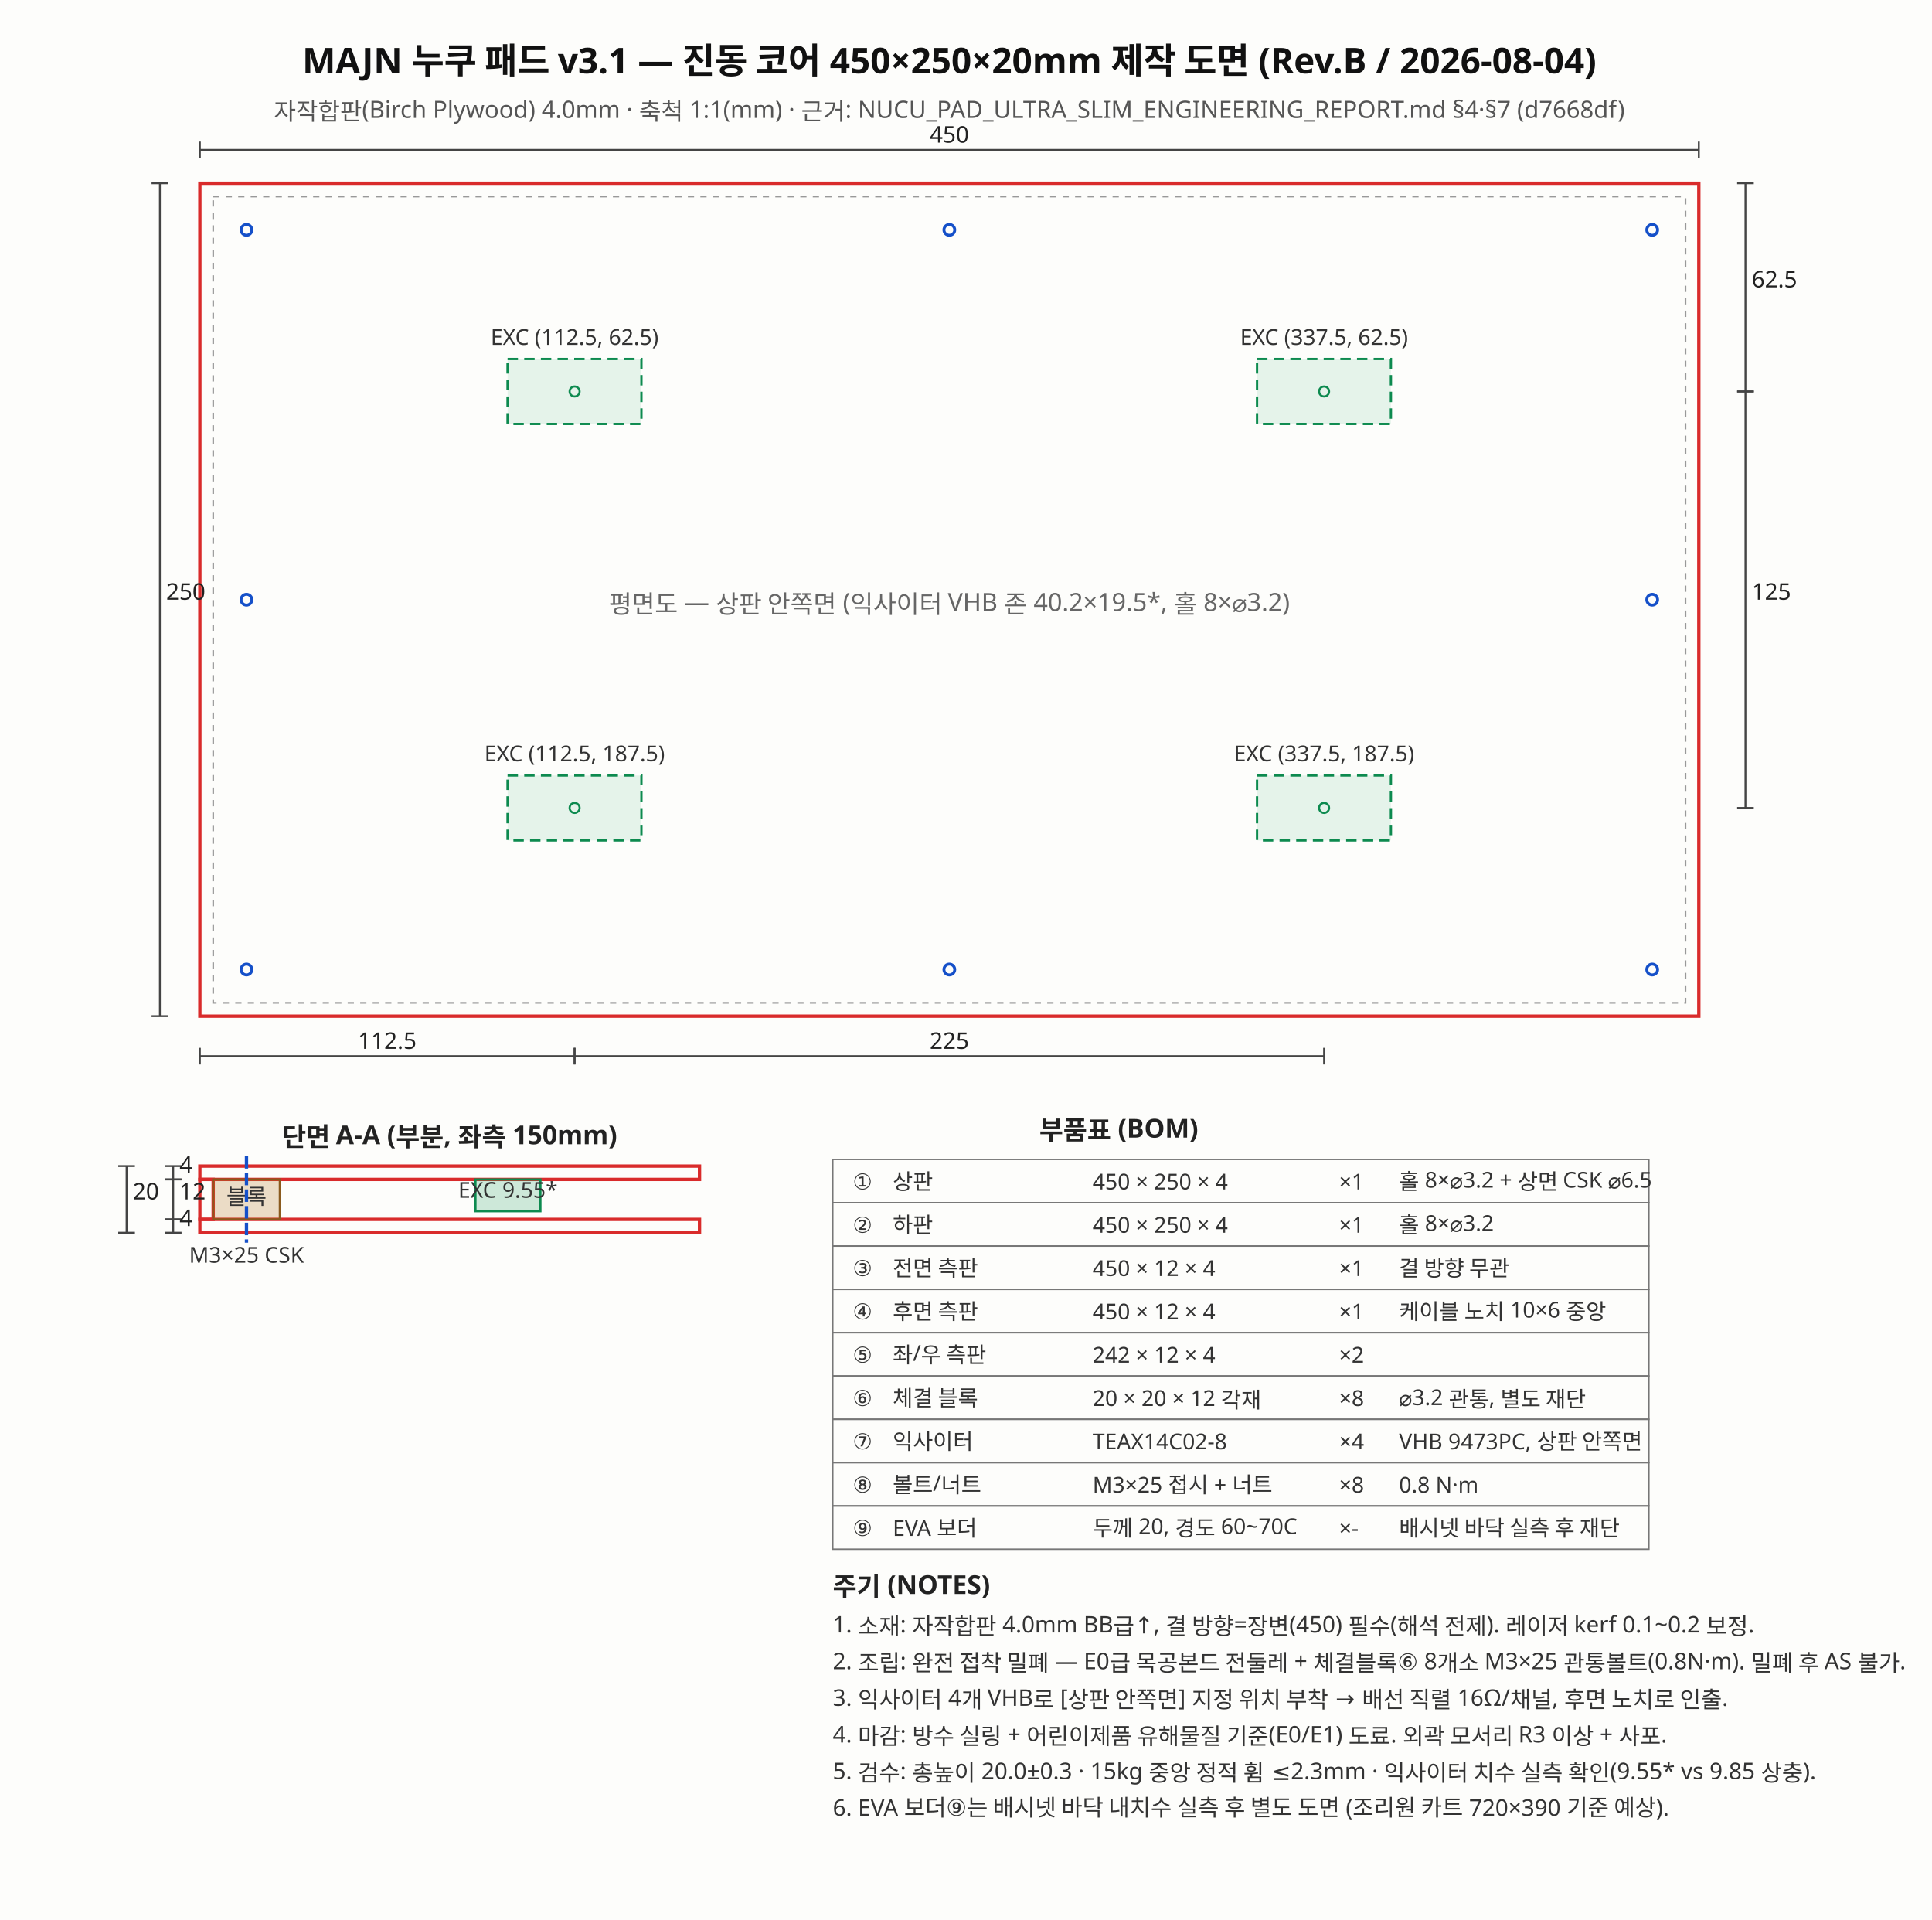
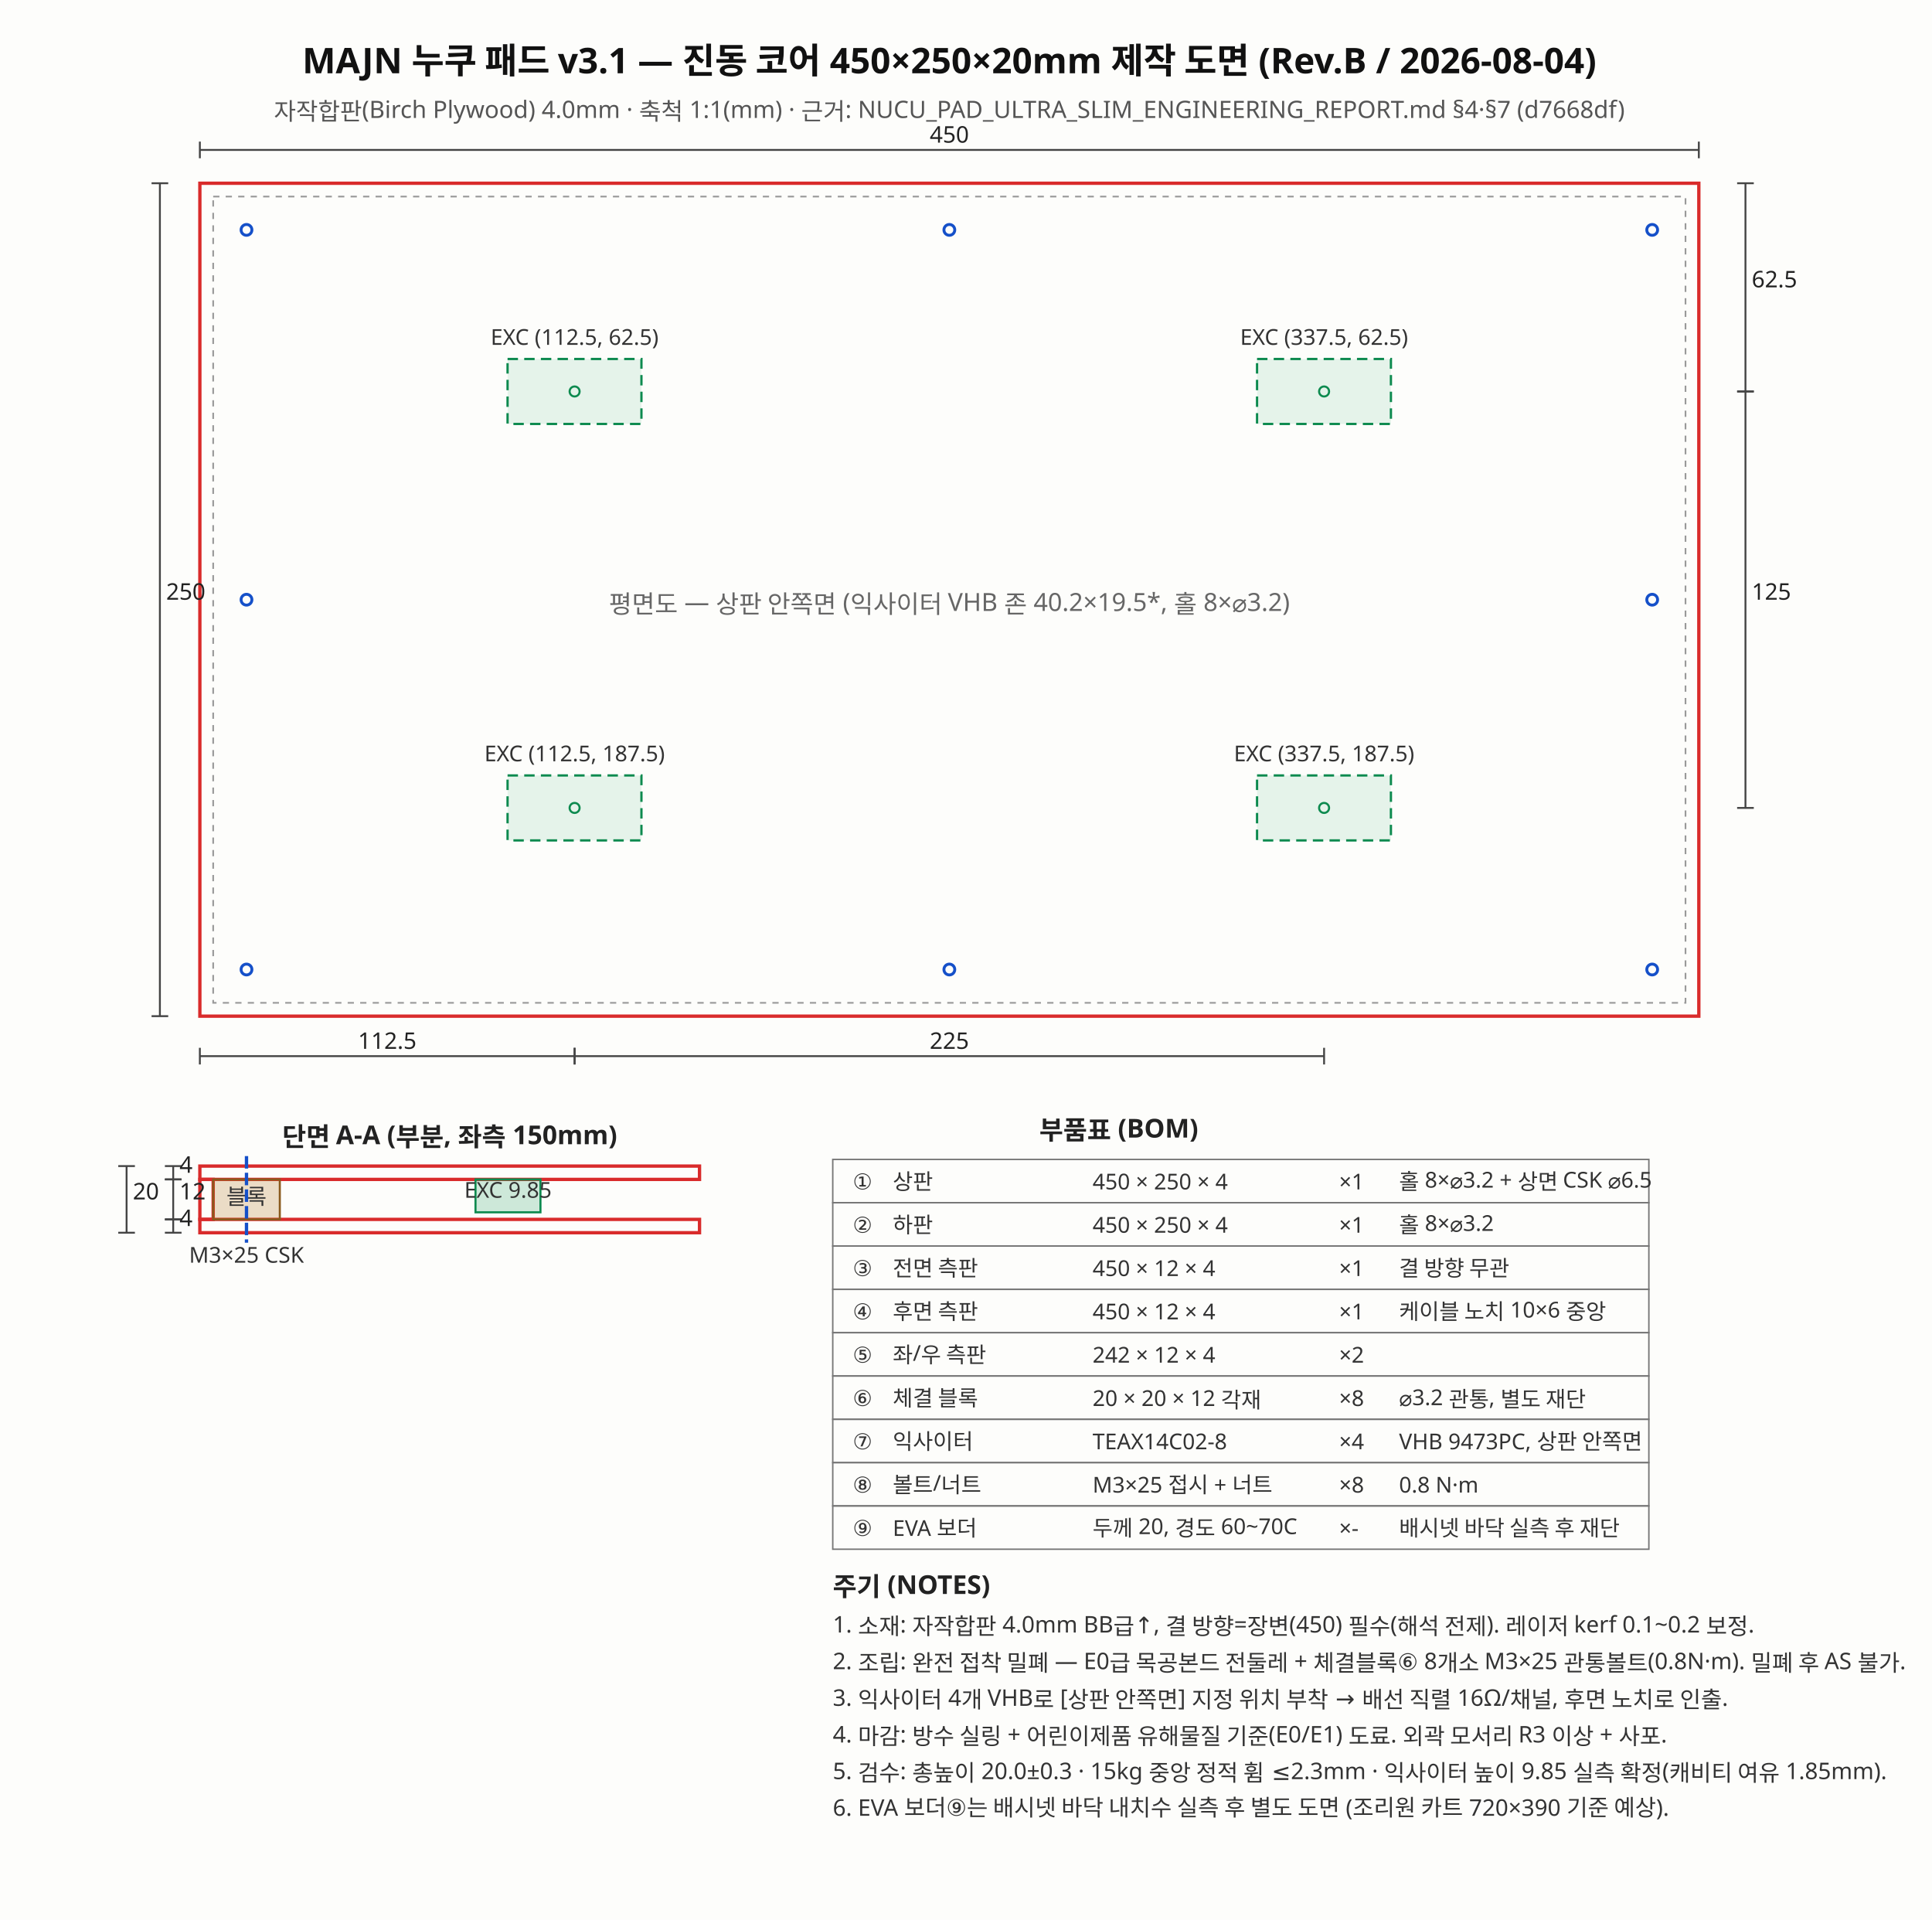
<svg xmlns="http://www.w3.org/2000/svg" viewBox="0 0 928 922" font-family="'Noto Sans KR', sans-serif">
  <style>
  .cut { fill: none; stroke: #d92b2b; stroke-width: 1.6; }
  .ref { fill: rgba(16,150,80,0.10); stroke: #0d8a4f; stroke-width: 1.1; stroke-dasharray: 5 3; }
  .refc { fill: none; stroke: #0d8a4f; stroke-width: 1; }
  .wallref { fill: none; stroke: #999; stroke-width: 0.8; stroke-dasharray: 3 3; }
  .hole { fill: none; stroke: #1550c9; stroke-width: 1.4; }
  .block { fill: rgba(180,120,40,0.25); stroke: #8a5a1d; stroke-width: 1; }
  .exc { fill: rgba(16,150,80,0.2); stroke: #0d8a4f; stroke-width: 1; }
  .bolt { stroke: #1550c9; stroke-width: 1.6; stroke-dasharray: 6 2; }
  .dim { stroke: #444; stroke-width: 0.9; }
  .tbl { fill: none; stroke: #777; stroke-width: 0.7; }
  .title { font-size: 17px; font-weight: 700; fill: #111; }
  .sub { font-size: 11.5px; fill: #555; }
  .cap { font-size: 12px; fill: #666; }
  .cap2 { font-size: 12.5px; font-weight: 700; fill: #222; }
  .dt { font-size: 11px; fill: #222; }
  .small { font-size: 10.5px; fill: #333; }
  .note { font-size: 11px; fill: #333; }
  text { dominant-baseline: auto; }
</style>
  <rect width="100%" height="100%" fill="#fdfdfb" />
  <g>
    <text x="456.0" y="35.2" class="title" text-anchor="middle">MAJN 누쿠 패드 v3.1 — 진동 코어 450×250×20mm 제작 도면 (Rev.B / 2026-08-04)</text>
    <text x="456.0" y="57.6" class="sub" text-anchor="middle">자작합판(Birch Plywood) 4.0mm · 축척 1:1(mm) · 근거: NUCU_PAD_ULTRA_SLIM_ENGINEERING_REPORT.md §4·§7 (d7668df)</text>
    <rect x="96.0" y="88.0" width="720.0" height="400.0" rx="0" class="cut" />
    <rect x="243.8" y="172.4" width="64.3" height="31.2" rx="0" class="ref" />
    <circle cx="276.0" cy="188.0" r="2.4" class="refc" />
    <text x="276.0" y="165.6" class="small" text-anchor="middle">EXC (112.5, 62.5)</text>
    <rect x="603.8" y="172.4" width="64.3" height="31.2" rx="0" class="ref" />
    <circle cx="636.0" cy="188.0" r="2.4" class="refc" />
    <text x="636.0" y="165.6" class="small" text-anchor="middle">EXC (337.5, 62.5)</text>
    <rect x="243.8" y="372.4" width="64.3" height="31.2" rx="0" class="ref" />
    <circle cx="276.0" cy="388.0" r="2.4" class="refc" />
    <text x="276.0" y="365.6" class="small" text-anchor="middle">EXC (112.5, 187.5)</text>
    <rect x="603.8" y="372.4" width="64.3" height="31.2" rx="0" class="ref" />
    <circle cx="636.0" cy="388.0" r="2.4" class="refc" />
    <text x="636.0" y="365.6" class="small" text-anchor="middle">EXC (337.5, 187.5)</text>
    <circle cx="118.4" cy="110.4" r="2.6" class="hole" />
    <circle cx="793.6" cy="110.4" r="2.6" class="hole" />
    <circle cx="118.4" cy="465.6" r="2.6" class="hole" />
    <circle cx="793.6" cy="465.6" r="2.6" class="hole" />
    <circle cx="456.0" cy="110.4" r="2.6" class="hole" />
    <circle cx="456.0" cy="465.6" r="2.6" class="hole" />
    <circle cx="118.4" cy="288.0" r="2.6" class="hole" />
    <circle cx="793.6" cy="288.0" r="2.6" class="hole" />
    <rect x="102.4" y="94.4" width="707.2" height="387.2" rx="0" class="wallref" />
    <text x="456.0" y="294.4" class="cap" text-anchor="middle">평면도 — 상판 안쪽면 (익사이터 VHB 존 40.2×19.5*, 홀 8×⌀3.2)</text>
    <line x1="96.0" y1="72.0" x2="816.0" y2="72.0" class="dim" />
    <line x1="96.0" y1="68.0" x2="96.0" y2="76.0" class="dim" />
    <line x1="816.0" y1="68.0" x2="816.0" y2="76.0" class="dim" />
    <text x="456.0" y="68.5" class="dt" text-anchor="middle">450</text>
    <line x1="76.8" y1="88.0" x2="76.8" y2="488.0" class="dim" />
    <line x1="72.8" y1="88.0" x2="80.8" y2="88.0" class="dim" />
    <line x1="72.8" y1="488.0" x2="80.8" y2="488.0" class="dim" />
    <text x="79.8" y="288.0" class="dt" text-anchor="start">250</text>
    <line x1="96.0" y1="507.2" x2="276.0" y2="507.2" class="dim" />
    <line x1="96.0" y1="503.2" x2="96.0" y2="511.2" class="dim" />
    <line x1="276.0" y1="503.2" x2="276.0" y2="511.2" class="dim" />
    <text x="186.0" y="503.7" class="dt" text-anchor="middle">112.5</text>
    <line x1="276.0" y1="507.2" x2="636.0" y2="507.2" class="dim" />
    <line x1="276.0" y1="503.2" x2="276.0" y2="511.2" class="dim" />
    <line x1="636.0" y1="503.2" x2="636.0" y2="511.2" class="dim" />
    <text x="456.0" y="503.7" class="dt" text-anchor="middle">225</text>
    <line x1="838.4" y1="88.0" x2="838.4" y2="188.0" class="dim" />
    <line x1="834.4" y1="88.0" x2="842.4" y2="88.0" class="dim" />
    <line x1="834.4" y1="188.0" x2="842.4" y2="188.0" class="dim" />
    <text x="841.4" y="138.0" class="dt" text-anchor="start">62.5</text>
    <line x1="838.4" y1="188.0" x2="838.4" y2="388.0" class="dim" />
    <line x1="834.4" y1="188.0" x2="842.4" y2="188.0" class="dim" />
    <line x1="834.4" y1="388.0" x2="842.4" y2="388.0" class="dim" />
    <text x="841.4" y="288.0" class="dt" text-anchor="start">125</text>
    <text x="216.0" y="550.4" class="cap2" text-anchor="middle">단면 A-A (부분, 좌측 150mm)</text>
    <rect x="96.0" y="560.0" width="240.0" height="6.4" rx="0" class="cut" />
    <rect x="96.0" y="585.6" width="240.0" height="6.4" rx="0" class="cut" />
    <rect x="96.0" y="566.4" width="6.4" height="19.2" rx="0" class="cut" />
    <rect x="102.4" y="566.4" width="32.0" height="19.2" rx="0" class="block" />
    <text x="118.4" y="578.4" class="small" text-anchor="middle">블록</text>
-     <rect x="228.4" y="566.4" width="31.2" height="15.3" rx="0" class="exc" />
-     <text x="244.0" y="575.2" class="small" text-anchor="middle">EXC 9.55*</text>
+     <rect x="228.4" y="566.4" width="31.2" height="15.8" rx="0" class="exc" />
+     <text x="244.0" y="575.2" class="small" text-anchor="middle">EXC 9.85</text>
    <line x1="83.2" y1="560.0" x2="83.2" y2="566.4" class="dim" />
    <line x1="79.2" y1="560.0" x2="87.2" y2="560.0" class="dim" />
    <line x1="79.2" y1="566.4" x2="87.2" y2="566.4" class="dim" />
    <text x="86.2" y="563.2" class="dt" text-anchor="start">4</text>
    <line x1="83.2" y1="566.4" x2="83.2" y2="585.6" class="dim" />
    <line x1="79.2" y1="566.4" x2="87.2" y2="566.4" class="dim" />
    <line x1="79.2" y1="585.6" x2="87.2" y2="585.6" class="dim" />
    <text x="86.2" y="576.0" class="dt" text-anchor="start">12</text>
    <line x1="83.2" y1="585.6" x2="83.2" y2="592.0" class="dim" />
    <line x1="79.2" y1="585.6" x2="87.2" y2="585.6" class="dim" />
    <line x1="79.2" y1="592.0" x2="87.2" y2="592.0" class="dim" />
    <text x="86.2" y="588.8" class="dt" text-anchor="start">4</text>
    <line x1="60.8" y1="560.0" x2="60.8" y2="592.0" class="dim" />
    <line x1="56.8" y1="560.0" x2="64.8" y2="560.0" class="dim" />
    <line x1="56.8" y1="592.0" x2="64.8" y2="592.0" class="dim" />
    <text x="63.8" y="576.0" class="dt" text-anchor="start">20</text>
    <line x1="118.4" y1="555.2" x2="118.4" y2="596.8" class="bolt" />
    <text x="118.4" y="606.4" class="small" text-anchor="middle">M3×25 CSK</text>
    <text x="499.2" y="547.2" class="cap2" text-anchor="start">부품표 (BOM)</text>
    <rect x="400.0" y="556.8" width="392.0" height="20.8" class="tbl" />
    <text x="409.6" y="571.2" class="small" text-anchor="start">①</text>
    <text x="428.8" y="571.2" class="small" text-anchor="start">상판</text>
    <text x="524.8" y="571.2" class="small" text-anchor="start">450 × 250 × 4</text>
    <text x="643.2" y="571.2" class="small" text-anchor="start">×1</text>
    <text x="672.0" y="571.2" class="small" text-anchor="start">홀 8×⌀3.2 + 상면 CSK ⌀6.5</text>
    <rect x="400.0" y="577.6" width="392.0" height="20.8" class="tbl" />
    <text x="409.6" y="592.0" class="small" text-anchor="start">②</text>
    <text x="428.8" y="592.0" class="small" text-anchor="start">하판</text>
    <text x="524.8" y="592.0" class="small" text-anchor="start">450 × 250 × 4</text>
    <text x="643.2" y="592.0" class="small" text-anchor="start">×1</text>
    <text x="672.0" y="592.0" class="small" text-anchor="start">홀 8×⌀3.2</text>
    <rect x="400.0" y="598.4" width="392.0" height="20.8" class="tbl" />
    <text x="409.6" y="612.8" class="small" text-anchor="start">③</text>
    <text x="428.8" y="612.8" class="small" text-anchor="start">전면 측판</text>
    <text x="524.8" y="612.8" class="small" text-anchor="start">450 × 12 × 4</text>
    <text x="643.2" y="612.8" class="small" text-anchor="start">×1</text>
    <text x="672.0" y="612.8" class="small" text-anchor="start">결 방향 무관</text>
    <rect x="400.0" y="619.2" width="392.0" height="20.8" class="tbl" />
    <text x="409.6" y="633.6" class="small" text-anchor="start">④</text>
    <text x="428.8" y="633.6" class="small" text-anchor="start">후면 측판</text>
    <text x="524.8" y="633.6" class="small" text-anchor="start">450 × 12 × 4</text>
    <text x="643.2" y="633.6" class="small" text-anchor="start">×1</text>
    <text x="672.0" y="633.6" class="small" text-anchor="start">케이블 노치 10×6 중앙</text>
    <rect x="400.0" y="640.0" width="392.0" height="20.8" class="tbl" />
    <text x="409.6" y="654.4" class="small" text-anchor="start">⑤</text>
    <text x="428.8" y="654.4" class="small" text-anchor="start">좌/우 측판</text>
    <text x="524.8" y="654.4" class="small" text-anchor="start">242 × 12 × 4</text>
    <text x="643.2" y="654.4" class="small" text-anchor="start">×2</text>
    <text x="672.0" y="654.4" class="small" text-anchor="start" />
    <rect x="400.0" y="660.8" width="392.0" height="20.8" class="tbl" />
    <text x="409.6" y="675.2" class="small" text-anchor="start">⑥</text>
    <text x="428.8" y="675.2" class="small" text-anchor="start">체결 블록</text>
    <text x="524.8" y="675.2" class="small" text-anchor="start">20 × 20 × 12 각재</text>
    <text x="643.2" y="675.2" class="small" text-anchor="start">×8</text>
    <text x="672.0" y="675.2" class="small" text-anchor="start">⌀3.2 관통, 별도 재단</text>
    <rect x="400.0" y="681.6" width="392.0" height="20.8" class="tbl" />
    <text x="409.6" y="696.0" class="small" text-anchor="start">⑦</text>
    <text x="428.8" y="696.0" class="small" text-anchor="start">익사이터</text>
    <text x="524.8" y="696.0" class="small" text-anchor="start">TEAX14C02-8</text>
    <text x="643.2" y="696.0" class="small" text-anchor="start">×4</text>
    <text x="672.0" y="696.0" class="small" text-anchor="start">VHB 9473PC, 상판 안쪽면</text>
    <rect x="400.0" y="702.4" width="392.0" height="20.8" class="tbl" />
    <text x="409.6" y="716.8" class="small" text-anchor="start">⑧</text>
    <text x="428.8" y="716.8" class="small" text-anchor="start">볼트/너트</text>
    <text x="524.8" y="716.8" class="small" text-anchor="start">M3×25 접시 + 너트</text>
    <text x="643.2" y="716.8" class="small" text-anchor="start">×8</text>
    <text x="672.0" y="716.8" class="small" text-anchor="start">0.8 N·m</text>
    <rect x="400.0" y="723.2" width="392.0" height="20.8" class="tbl" />
    <text x="409.6" y="737.6" class="small" text-anchor="start">⑨</text>
    <text x="428.8" y="737.6" class="small" text-anchor="start">EVA 보더</text>
    <text x="524.8" y="737.6" class="small" text-anchor="start">두께 20, 경도 60~70C</text>
    <text x="643.2" y="737.6" class="small" text-anchor="start">×-</text>
    <text x="672.0" y="737.6" class="small" text-anchor="start">배시넷 바닥 실측 후 재단</text>
    <text x="400.0" y="766.4" class="cap2" text-anchor="start">주기 (NOTES)</text>
    <text x="400.0" y="784.0" class="note" text-anchor="start">1. 소재: 자작합판 4.0mm BB급↑, 결 방향=장변(450) 필수(해석 전제). 레이저 kerf 0.1~0.2 보정.</text>
    <text x="400.0" y="801.6" class="note" text-anchor="start">2. 조립: 완전 접착 밀폐 — E0급 목공본드 전둘레 + 체결블록⑥ 8개소 M3×25 관통볼트(0.8N·m). 밀폐 후 AS 불가.</text>
    <text x="400.0" y="819.2" class="note" text-anchor="start">3. 익사이터 4개 VHB로 [상판 안쪽면] 지정 위치 부착 → 배선 직렬 16Ω/채널, 후면 노치로 인출.</text>
    <text x="400.0" y="836.8" class="note" text-anchor="start">4. 마감: 방수 실링 + 어린이제품 유해물질 기준(E0/E1) 도료. 외곽 모서리 R3 이상 + 사포.</text>
-     <text x="400.0" y="854.4" class="note" text-anchor="start">5. 검수: 총높이 20.0±0.3 · 15kg 중앙 정적 휨 ≤2.3mm · 익사이터 치수 실측 확인(9.55* vs 9.85 상충).</text>
+     <text x="400.0" y="854.4" class="note" text-anchor="start">5. 검수: 총높이 20.0±0.3 · 15kg 중앙 정적 휨 ≤2.3mm · 익사이터 높이 9.85 실측 확정(캐비티 여유 1.85mm).</text>
    <text x="400.0" y="872.0" class="note" text-anchor="start">6. EVA 보더⑨는 배시넷 바닥 내치수 실측 후 별도 도면 (조리원 카트 720×390 기준 예상).</text>
  </g>
</svg>
